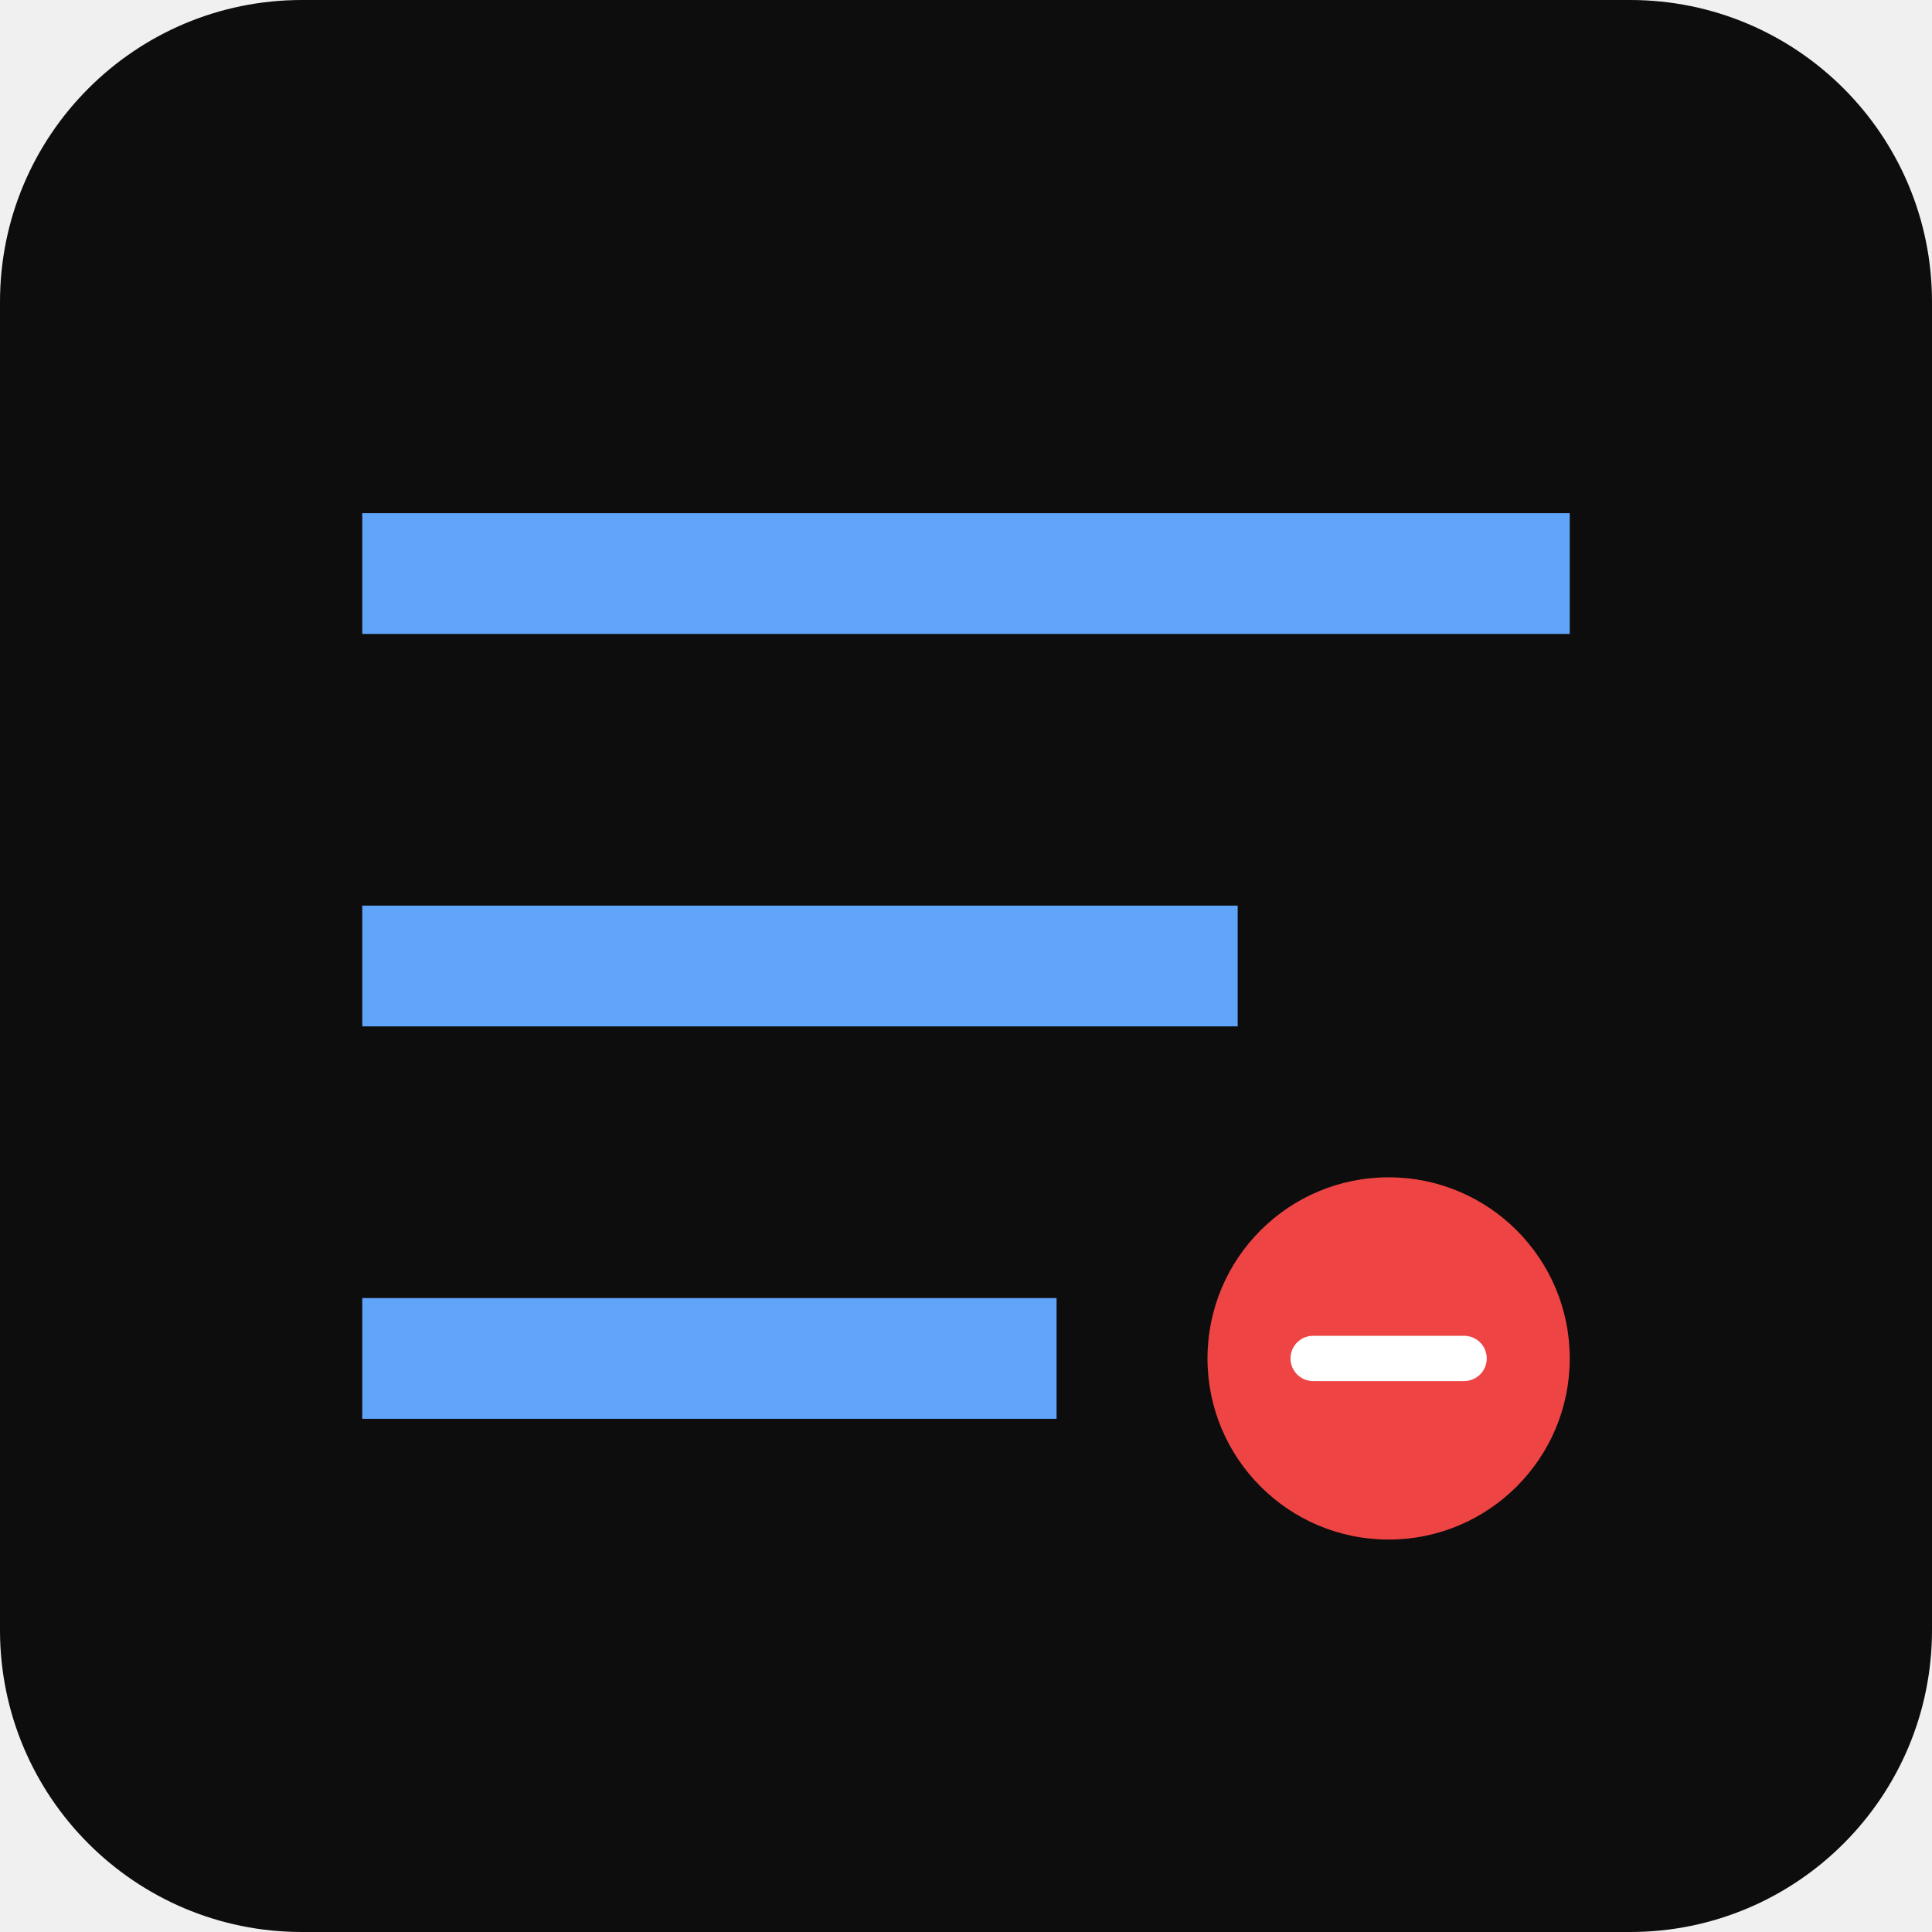
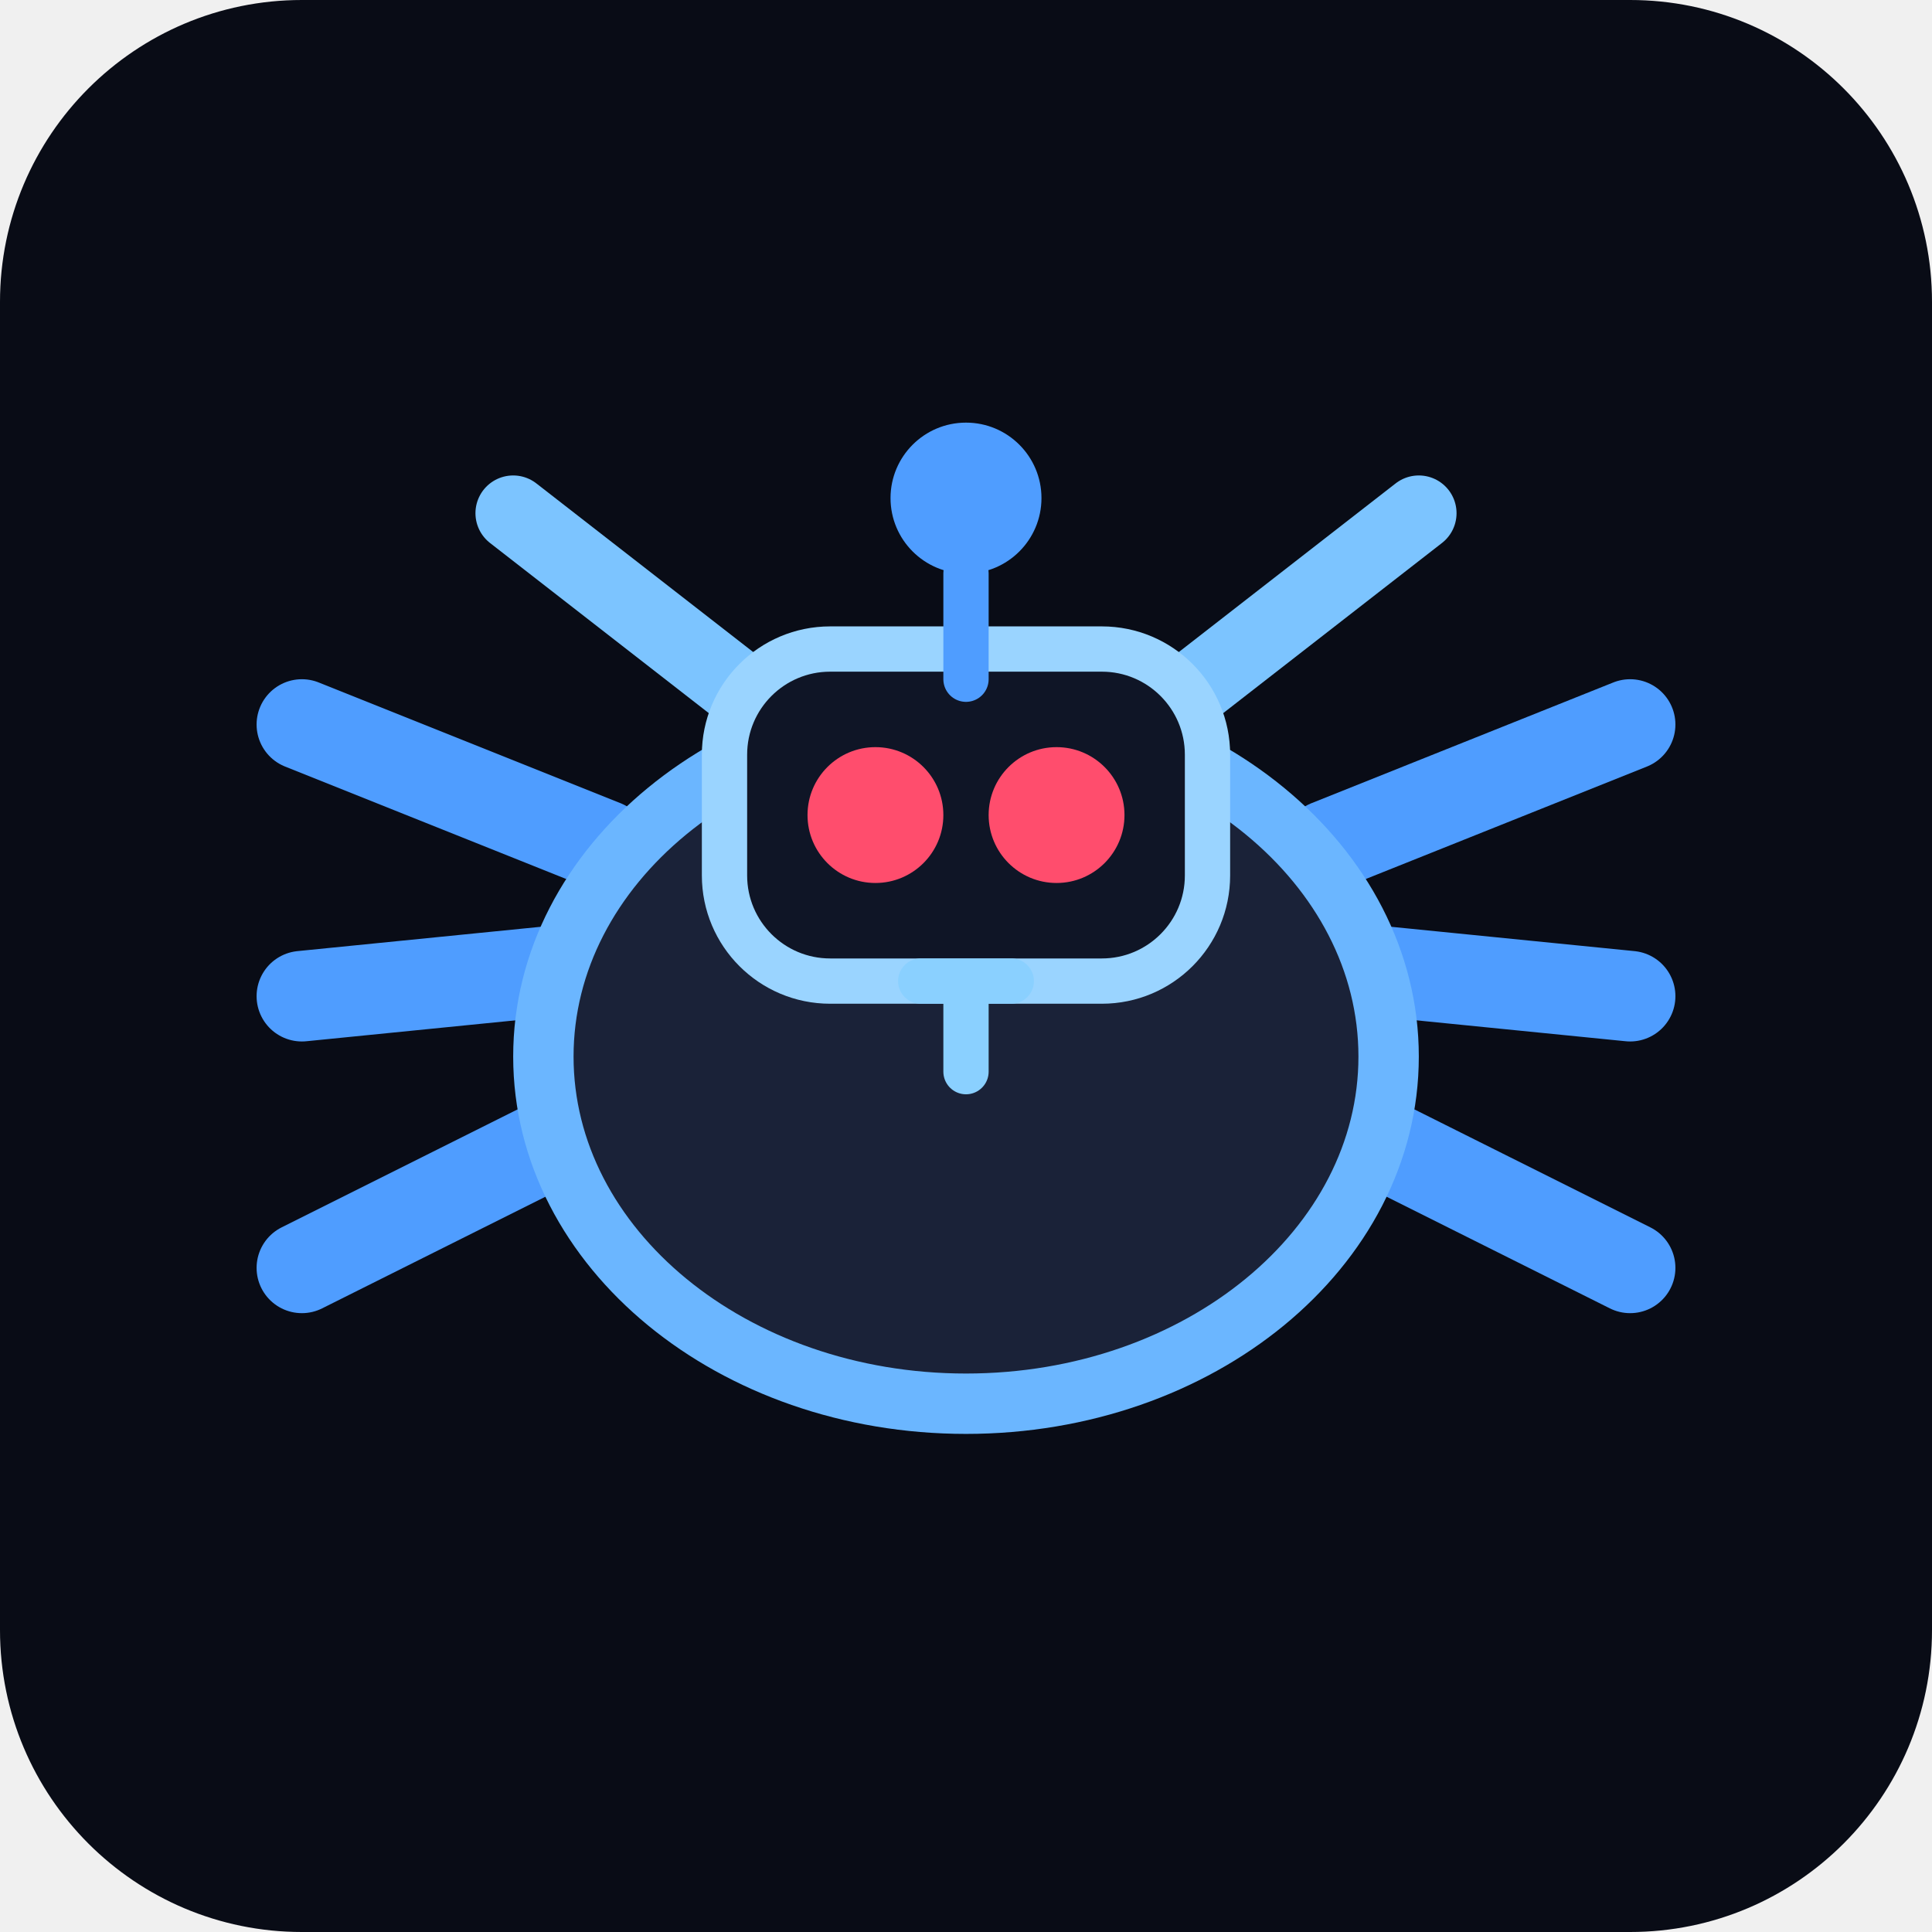
- <svg xmlns="http://www.w3.org/2000/svg" viewBox="0 0 128 128" role="img" aria-label="AutoPOM logo">
-   <rect width="128" height="128" rx="20" fill="#0d0d0d" />
-   <path d="M24 34h80v8H24zM24 60h58v8H24zM24 86h46v8H24z" fill="#60a5fa" />
-   <circle cx="92" cy="90" r="12" fill="#ef4444" />
-   <path d="M87 90h10" stroke="#fff" stroke-width="3" stroke-linecap="round" />
+ <svg xmlns="http://www.w3.org/2000/svg" viewBox="0 0 128 128" role="img" aria-label="AutoPOM robot spider logo">
+   <rect width="128" height="128" rx="20" fill="#090c16" />
+   <g fill="none" stroke-linecap="round" stroke-linejoin="round">
+     <path d="M20 48l20 8M20 66l20-2M20 84l20-10" stroke="#4f9dff" stroke-width="6" />
+     <path d="M108 48l-20 8M108 66l-20-2M108 84l-20-10" stroke="#4f9dff" stroke-width="6" />
+     <path d="M34 34l18 14M94 34L76 48" stroke="#7cc4ff" stroke-width="5" />
+   </g>
+   <ellipse cx="64" cy="70" rx="28" ry="23" fill="#1a2238" stroke="#6bb6ff" stroke-width="4" />
+   <rect x="48" y="43" width="32" height="22" rx="7" fill="#0f1526" stroke="#9ad4ff" stroke-width="3" />
+   <circle cx="58" cy="54" r="4.5" fill="#ff4d6d" />
+   <circle cx="70" cy="54" r="4.5" fill="#ff4d6d" />
+   <path d="M61 65h6M64 65v6" stroke="#8ad0ff" stroke-width="3" stroke-linecap="round" />
+   <circle cx="64" cy="33" r="5" fill="#4f9dff" />
+   <path d="M64 38v7" stroke="#4f9dff" stroke-width="3" stroke-linecap="round" />
</svg>
